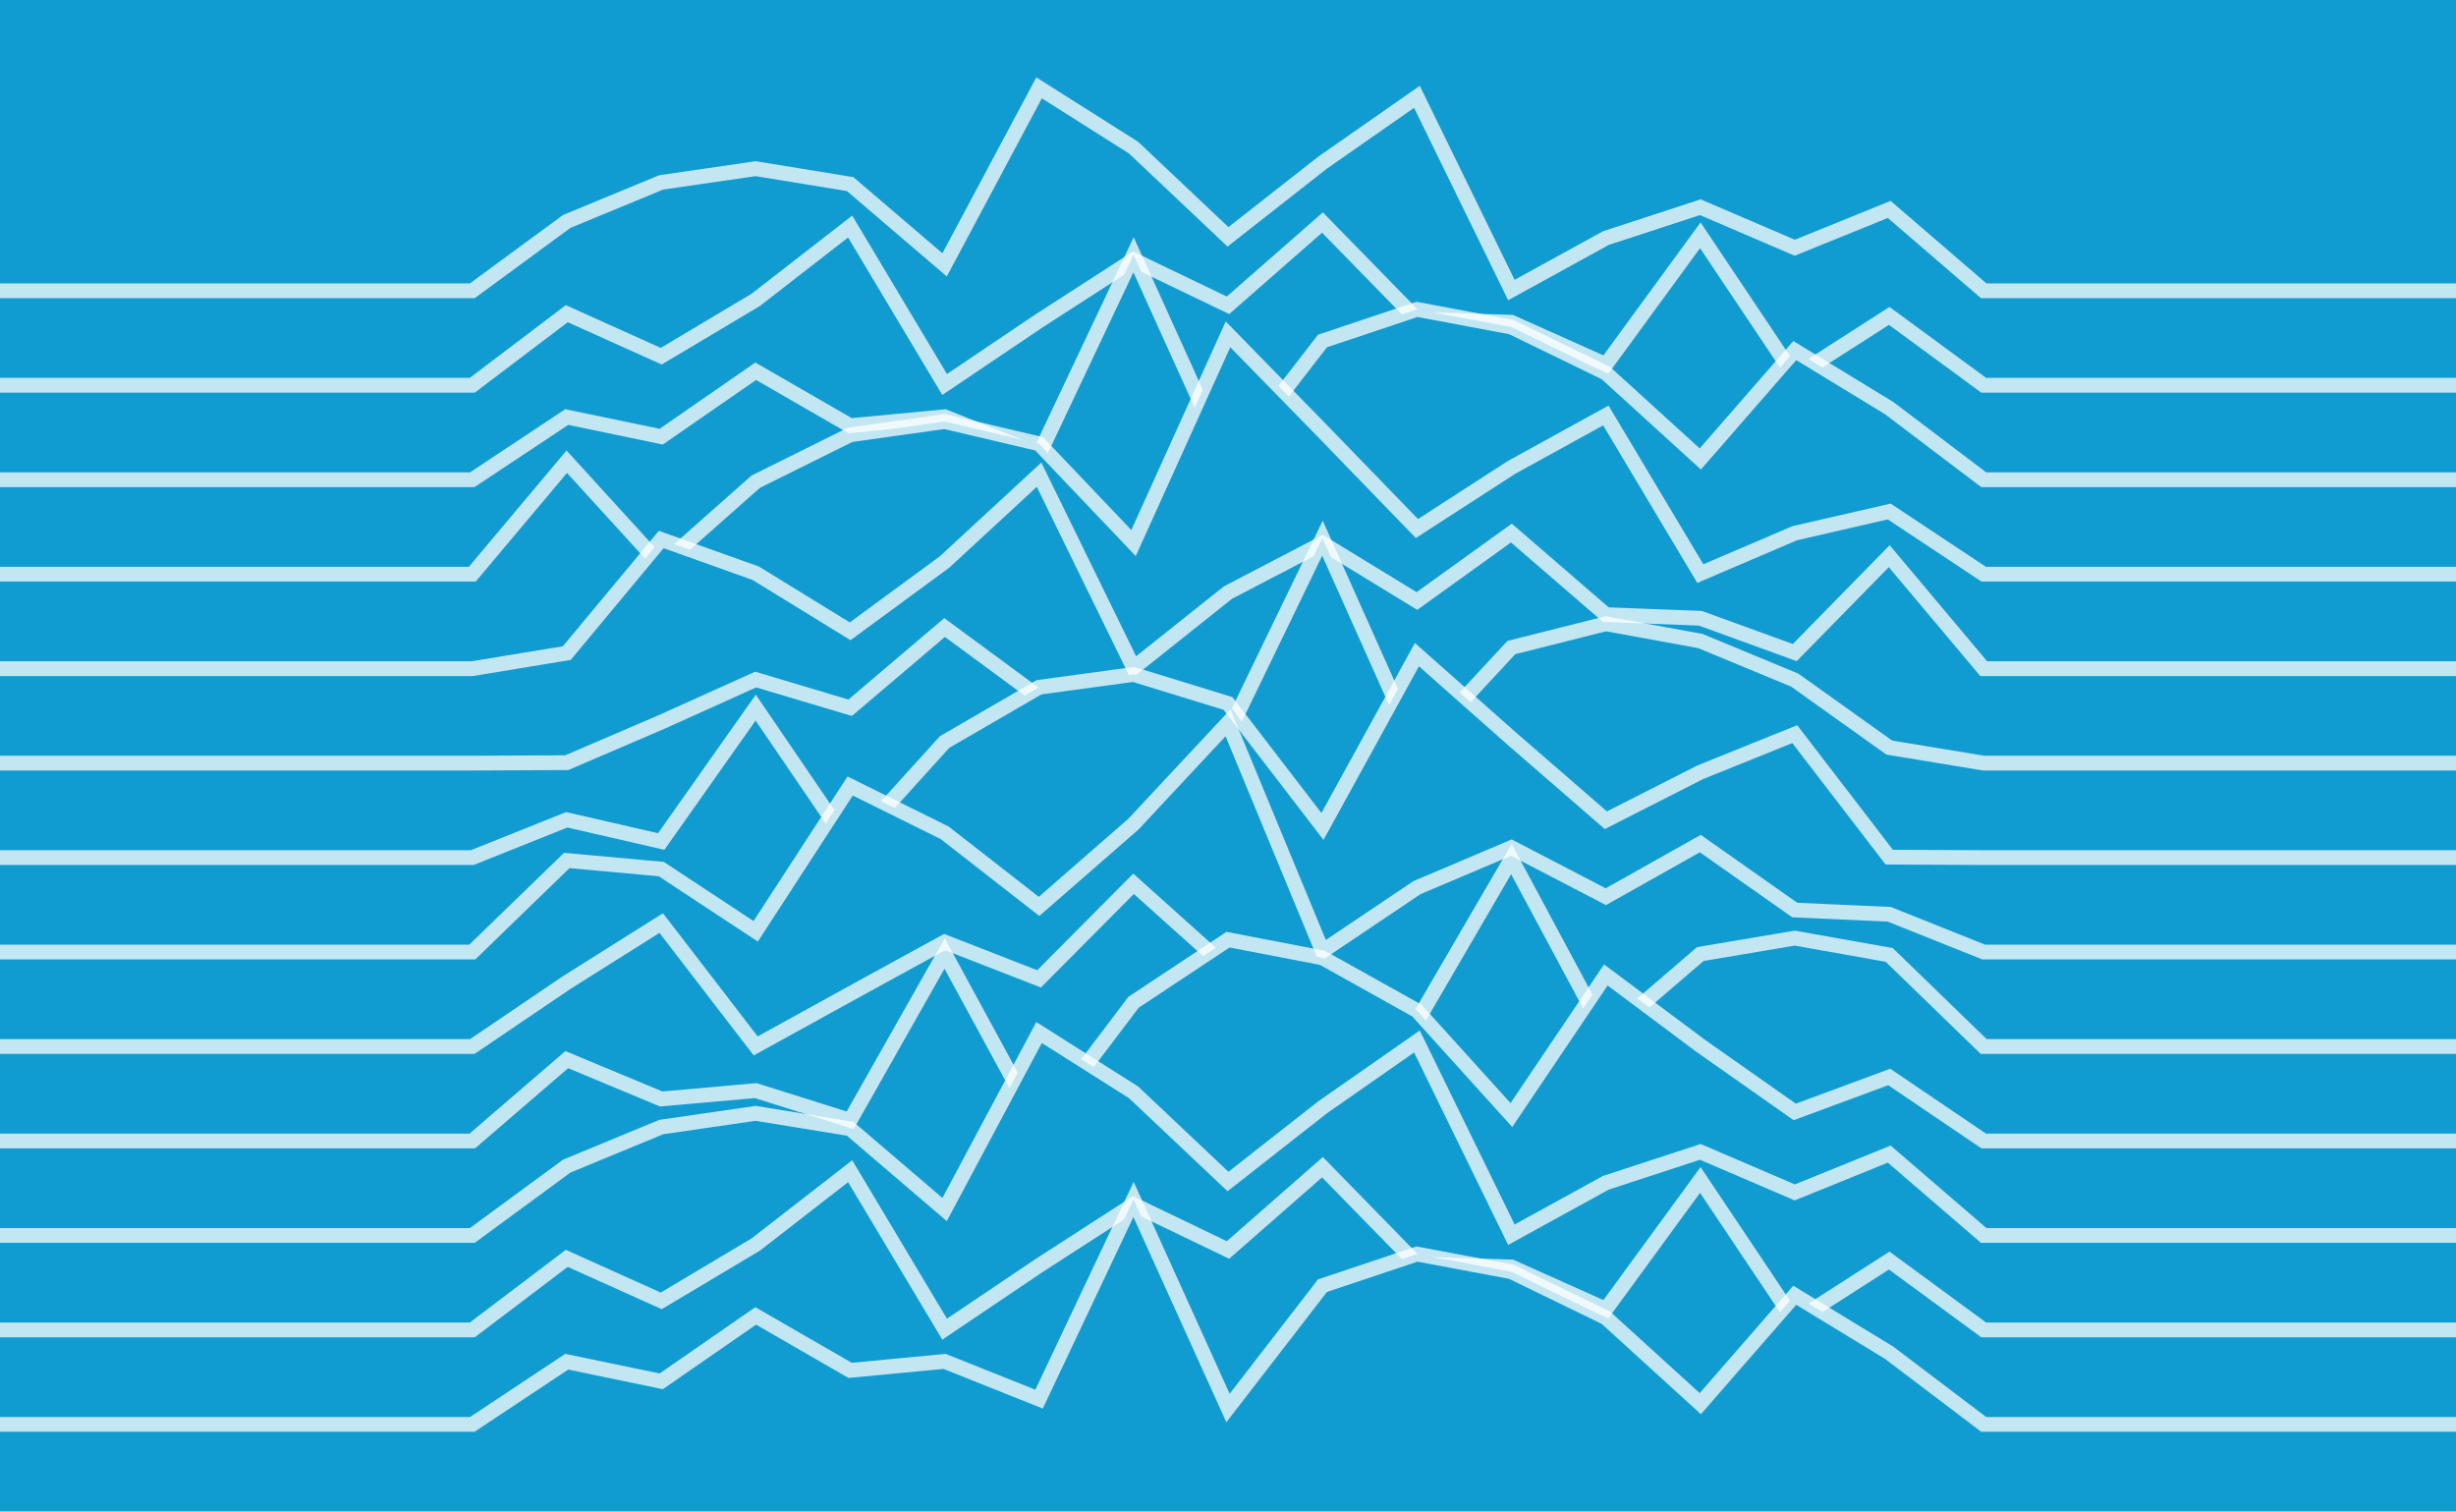
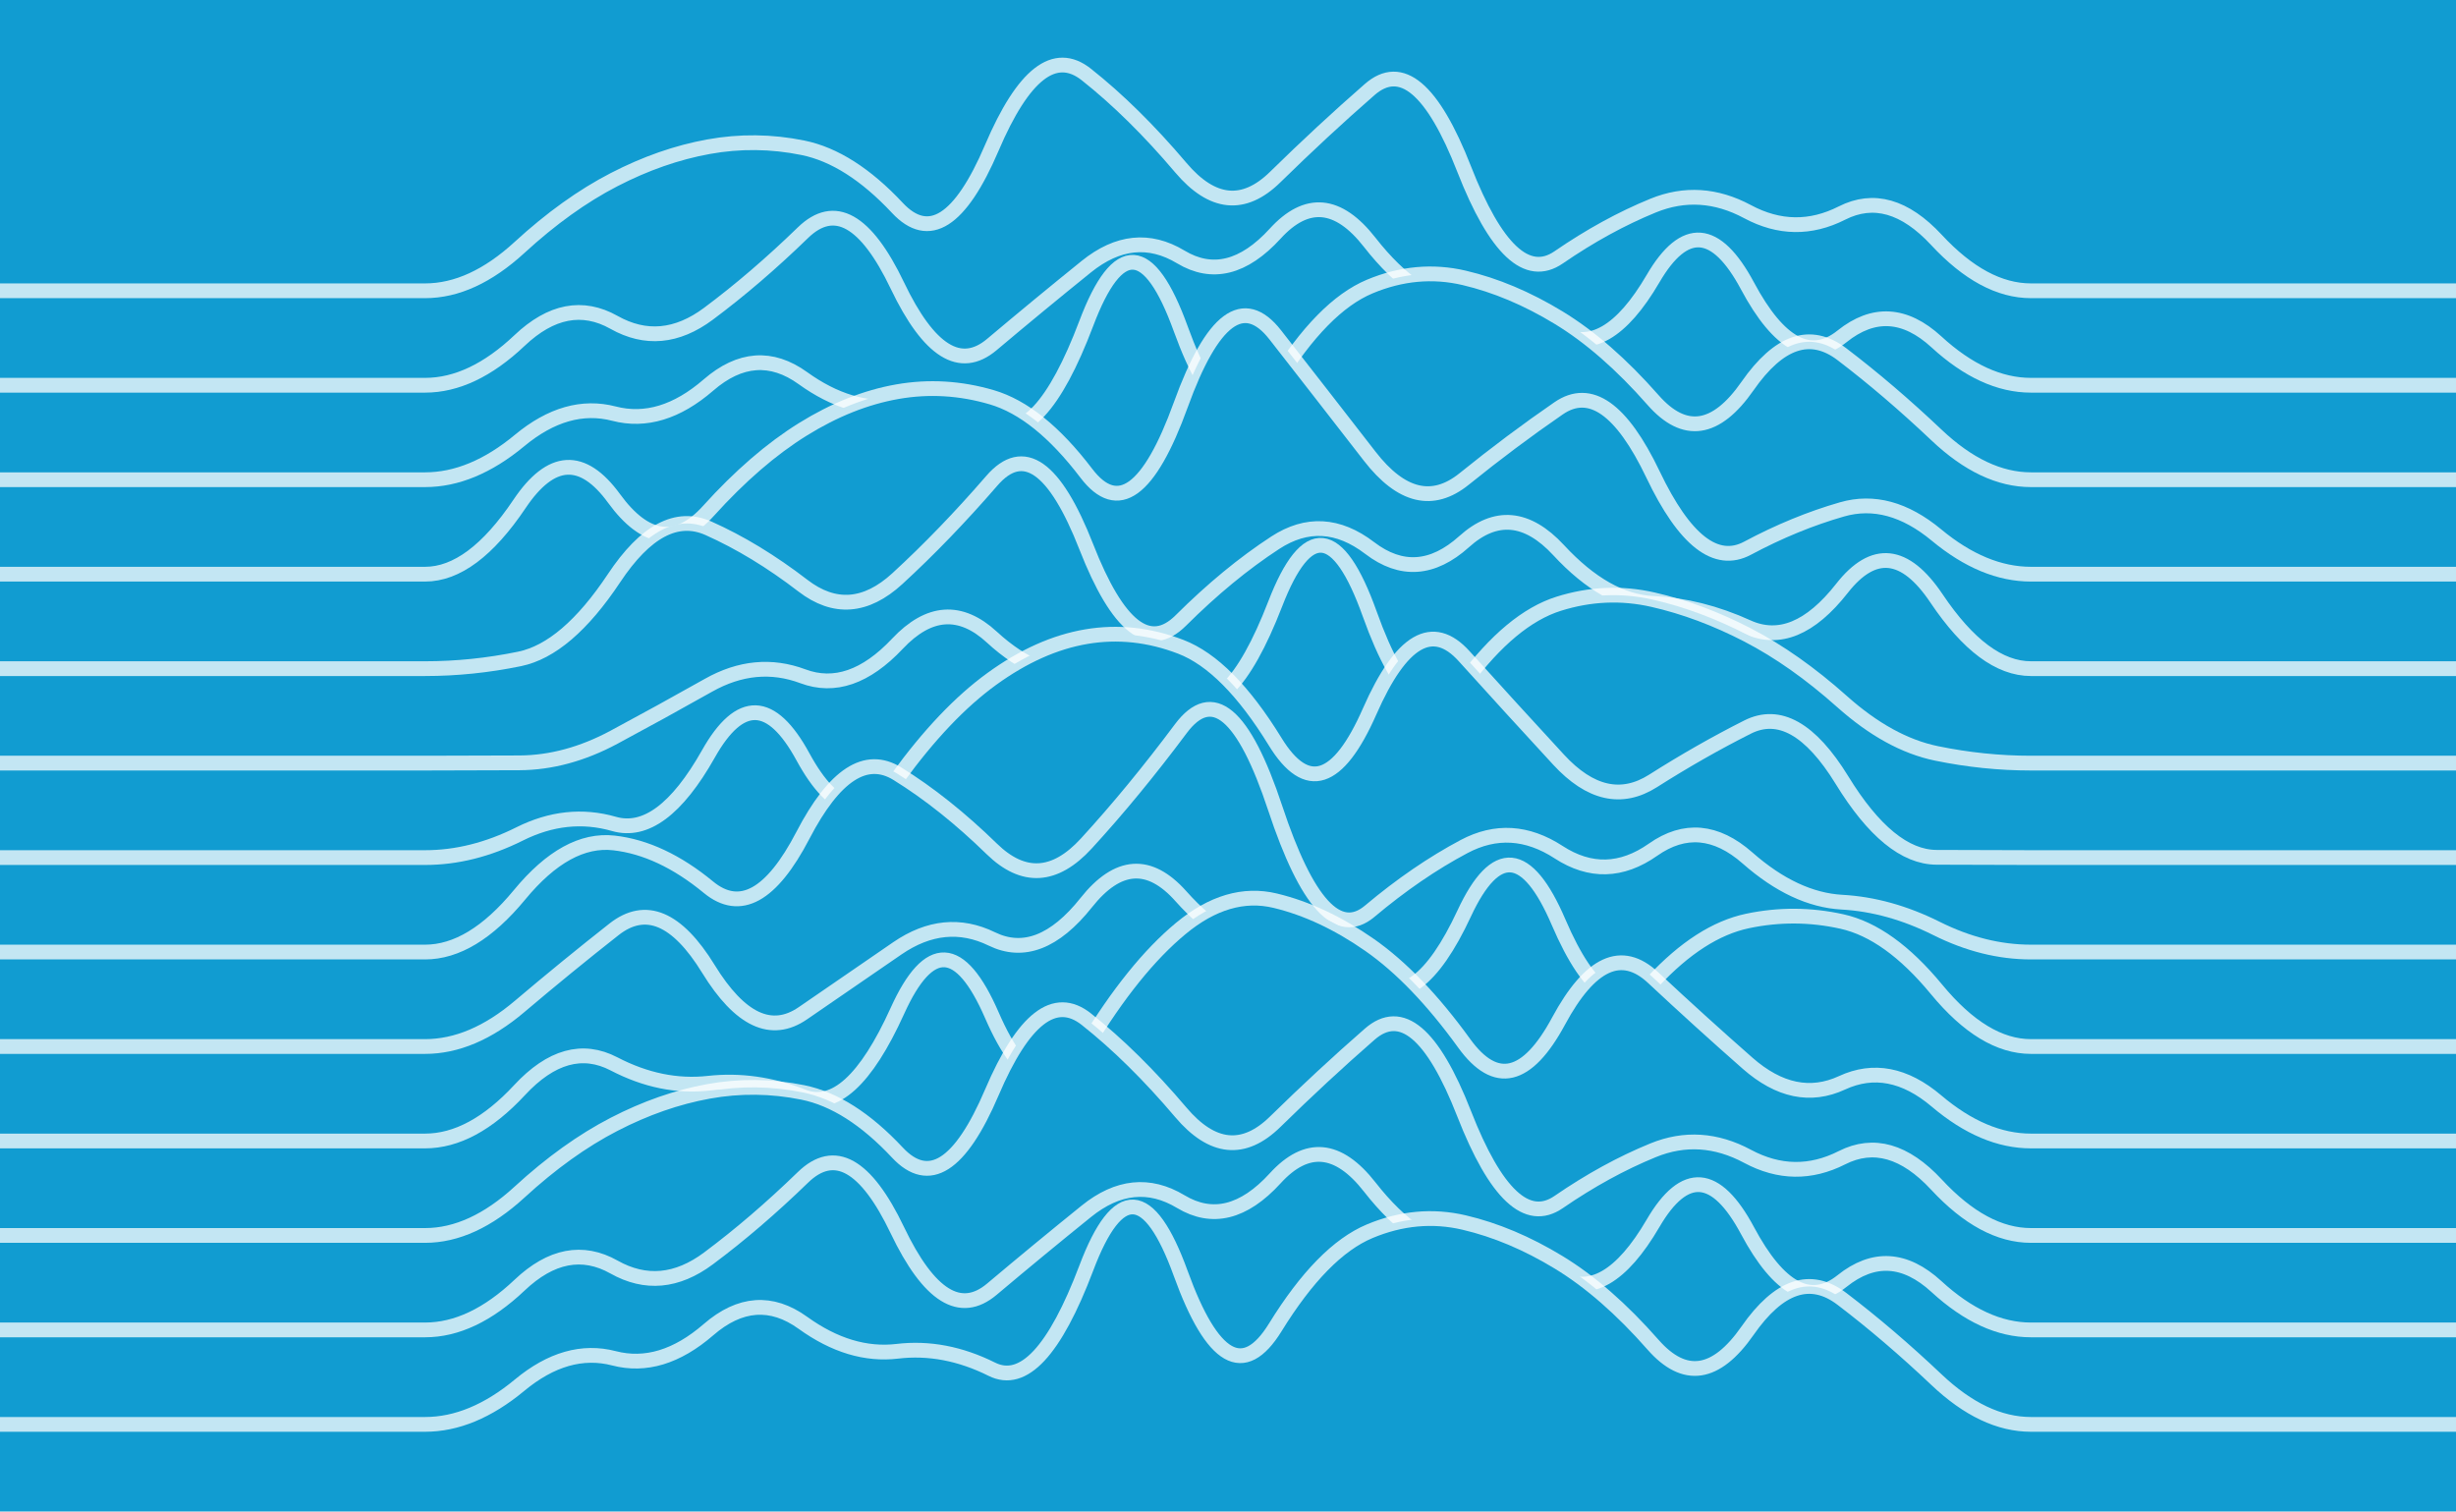
<svg xmlns="http://www.w3.org/2000/svg" height="256" width="416">
  <rect fill="rgb(17,156,209)" height="100%" width="100%" x="0" y="0" />
-   <path d="M 0 49.25 L 16 49.25 L 32 49.25 L 48 49.25 L 64 49.25 L 80 49.25 L 96 37.504 L 112 30.891 L 128 28.569 L 144 31.179 L 160 44.858 L 176 14.878 L 192 25.005 L 208 40.114 L 224 27.565 L 240 16.397 L 256 49.125 L 272 40.328 L 288 35.095 L 304 41.959 L 320 35.471 L 336 49.25 L 352 49.25 L 368 49.25 L 384 49.25 L 400 49.25 L 416 49.25" fill="rgb(17,156,209)" stroke="#FFF" stroke-opacity="0.75" stroke-width="2.5" />
-   <path d="M 0 65.25 L 16 65.25 L 32 65.25 L 48 65.25 L 64 65.25 L 80 65.25 L 96 53.128 L 112 60.331 L 128 50.794 L 144 38.37 L 160 65.125 L 176 54.345 L 192 44.017 L 208 51.71 L 224 37.692 L 240 54.069 L 256 54.583 L 272 61.749 L 288 39.851 L 304 63.757 L 320 53.504 L 336 65.25 L 352 65.25 L 368 65.25 L 384 65.25 L 400 65.25 L 416 65.25" fill="rgb(17,156,209)" stroke="#FFF" stroke-opacity="0.75" stroke-width="2.5" />
-   <path d="M 0 81.25 L 16 81.25 L 32 81.25 L 48 81.25 L 64 81.25 L 80 81.25 L 96 70.634 L 112 73.959 L 128 62.878 L 144 72.102 L 160 70.583 L 176 76.971 L 192 43.151 L 208 78.477 L 224 57.758 L 240 52.4 L 256 55.399 L 272 63.179 L 288 77.736 L 304 59.377 L 320 69.128 L 336 81.25 L 352 81.25 L 368 81.25 L 384 81.25 L 400 81.25 L 416 81.25" fill="rgb(17,156,209)" stroke="#FFF" stroke-opacity="0.75" stroke-width="2.5" />
-   <path d="M 0 97.25 L 16 97.25 L 32 97.25 L 48 97.25 L 64 97.25 L 80 97.25 L 96 78.201 L 112 95.757 L 128 81.589 L 144 73.645 L 160 71.399 L 176 75.164 L 192 91.979 L 208 56.629 L 224 73.005 L 240 89.52 L 256 79.179 L 272 70.37 L 288 97.15 L 304 90.31 L 320 86.634 L 336 97.25 L 352 97.25 L 368 97.25 L 384 97.25 L 400 97.25 L 416 97.25" fill="rgb(17,156,209)" stroke="#FFF" stroke-opacity="0.75" stroke-width="2.5" />
-   <path d="M 0 113.25 L 16 113.25 L 32 113.25 L 48 113.25 L 64 113.25 L 80 113.25 L 96 110.615 L 112 91.377 L 128 97.087 L 144 106.925 L 160 95.179 L 176 80.397 L 192 113.099 L 208 100.362 L 224 92.017 L 240 101.793 L 256 90.285 L 272 104.102 L 288 104.717 L 304 110.527 L 320 94.201 L 336 113.25 L 352 113.25 L 368 113.25 L 384 113.25 L 400 113.25 L 416 113.25" fill="rgb(17,156,209)" stroke="#FFF" stroke-opacity="0.75" stroke-width="2.5" />
-   <path d="M 0 129.25 L 16 129.25 L 32 129.25 L 48 129.25 L 64 129.25 L 80 129.25 L 96 129.175 L 112 122.31 L 128 115.095 L 144 119.876 L 160 106.285 L 176 118.069 L 192 116.45 L 208 124.193 L 224 91.151 L 240 126.903 L 256 109.674 L 272 105.645 L 288 108.569 L 304 115.195 L 320 126.615 L 336 129.25 L 352 129.25 L 368 129.25 L 384 129.25 L 400 129.25 L 416 129.25" fill="rgb(17,156,209)" stroke="#FFF" stroke-opacity="0.75" stroke-width="2.5" />
-   <path d="M 0 145.25 L 16 145.25 L 32 145.25 L 48 145.25 L 64 145.25 L 80 145.25 L 96 138.85 L 112 142.527 L 128 119.851 L 144 143.33 L 160 125.674 L 176 116.4 L 192 114.229 L 208 119.148 L 224 139.979 L 240 110.878 L 256 125.046 L 272 138.925 L 288 130.794 L 304 124.343 L 320 145.175 L 336 145.25 L 352 145.25 L 368 145.25 L 384 145.25 L 400 145.25 L 416 145.25" fill="rgb(17,156,209)" stroke="#FFF" stroke-opacity="0.75" stroke-width="2.5" />
-   <path d="M 0 161.25 L 16 161.25 L 32 161.25 L 48 161.25 L 64 161.25 L 80 161.25 L 96 145.739 L 112 147.195 L 128 157.736 L 144 133.128 L 160 141.046 L 176 153.52 L 192 139.565 L 208 122.423 L 224 161.099 L 240 150.345 L 256 143.556 L 272 151.876 L 288 142.878 L 304 154.135 L 320 154.85 L 336 161.25 L 352 161.25 L 368 161.25 L 384 161.25 L 400 161.25 L 416 161.25" fill="rgb(17,156,209)" stroke="#FFF" stroke-opacity="0.75" stroke-width="2.5" />
-   <path d="M 0 177.25 L 16 177.25 L 32 177.25 L 48 177.25 L 64 177.25 L 80 177.25 L 96 166.408 L 112 156.343 L 128 177.15 L 144 168.328 L 160 159.556 L 176 165.793 L 192 149.692 L 208 164.036 L 224 164.45 L 240 172.971 L 256 145.501 L 272 175.33 L 288 161.589 L 304 158.891 L 320 161.739 L 336 177.25 L 352 177.25 L 368 177.25 L 384 177.25 L 400 177.25 L 416 177.25" fill="rgb(17,156,209)" stroke="#FFF" stroke-opacity="0.75" stroke-width="2.5" />
-   <path d="M 0 193.25 L 16 193.25 L 32 193.25 L 48 193.25 L 64 193.25 L 80 193.25 L 96 179.471 L 112 186.135 L 128 184.717 L 144 189.749 L 160 161.501 L 176 190.903 L 192 169.758 L 208 159.154 L 224 162.229 L 240 171.164 L 256 188.858 L 272 165.128 L 288 177.087 L 304 188.331 L 320 182.408 L 336 193.25 L 352 193.25 L 368 193.25 L 384 193.25 L 400 193.25 L 416 193.25" fill="rgb(17,156,209)" stroke="#FFF" stroke-opacity="0.75" stroke-width="2.5" />
-   <path d="M 0 209.25 L 16 209.25 L 32 209.25 L 48 209.25 L 64 209.25 L 80 209.25 L 96 197.504 L 112 190.891 L 128 188.569 L 144 191.179 L 160 204.858 L 176 174.878 L 192 185.005 L 208 200.114 L 224 187.565 L 240 176.397 L 256 209.125 L 272 200.328 L 288 195.095 L 304 201.959 L 320 195.471 L 336 209.25 L 352 209.25 L 368 209.25 L 384 209.25 L 400 209.25 L 416 209.25" fill="rgb(17,156,209)" stroke="#FFF" stroke-opacity="0.75" stroke-width="2.5" />
-   <path d="M 0 225.25 L 16 225.25 L 32 225.25 L 48 225.25 L 64 225.25 L 80 225.25 L 96 213.128 L 112 220.331 L 128 210.794 L 144 198.37 L 160 225.125 L 176 214.345 L 192 204.017 L 208 211.71 L 224 197.692 L 240 214.069 L 256 214.583 L 272 221.749 L 288 199.851 L 304 223.757 L 320 213.504 L 336 225.25 L 352 225.25 L 368 225.25 L 384 225.25 L 400 225.25 L 416 225.25" fill="rgb(17,156,209)" stroke="#FFF" stroke-opacity="0.75" stroke-width="2.5" />
-   <path d="M 0 241.25 L 16 241.25 L 32 241.25 L 48 241.25 L 64 241.25 L 80 241.25 L 96 230.634 L 112 233.959 L 128 222.878 L 144 232.102 L 160 230.583 L 176 236.971 L 192 203.151 L 208 238.477 L 224 217.758 L 240 212.4 L 256 215.399 L 272 223.179 L 288 237.736 L 304 219.377 L 320 229.128 L 336 241.25 L 352 241.25 L 368 241.25 L 384 241.25 L 400 241.25 L 416 241.25" fill="rgb(17,156,209)" stroke="#FFF" stroke-opacity="0.75" stroke-width="2.5" />
+   <path d="M 0 49.25 Q 0 49.25 8 49.25 Q 16 49.25 24 49.25 Q 32 49.25 40 49.25 Q 48 49.25 56 49.25 Q 64 49.25 72 49.25 Q 80 49.25 88 41.909 Q 96 34.568 104 30.434 Q 112 26.301 120 24.85 Q 128 23.399 136 25.03 Q 144 26.662 152 35.211 Q 160 43.76 168 25.023 Q 176 6.285 184 12.615 Q 192 18.944 200 28.387 Q 208 37.83 216 29.987 Q 224 22.144 232 15.164 Q 240 8.183 248 28.638 Q 256 49.093 264 43.595 Q 272 38.097 280 34.826 Q 288 31.556 296 35.846 Q 304 40.136 312 36.081 Q 320 32.026 328 40.638 Q 336 49.25 344 49.25 Q 352 49.25 360 49.25 Q 368 49.25 376 49.25 Q 384 49.25 392 49.25 Q 400 49.25 408 49.25 Q 416 49.25 416 49.25" fill="rgb(17,156,209)" stroke="#FFF" stroke-opacity="0.75" stroke-width="2.5" />
+   <path d="M 0 65.25 Q 0 65.25 8 65.25 Q 16 65.25 24 65.25 Q 32 65.25 40 65.25 Q 48 65.25 56 65.25 Q 64 65.25 72 65.25 Q 80 65.25 88 57.674 Q 96 50.097 104 54.599 Q 112 59.101 120 53.14 Q 128 47.179 136 39.415 Q 144 31.65 152 48.372 Q 160 65.093 168 58.356 Q 176 51.619 184 45.164 Q 192 38.709 200 43.517 Q 208 48.325 216 39.564 Q 224 30.803 232 41.038 Q 240 51.274 248 51.595 Q 256 51.917 264 56.395 Q 272 60.874 280 47.187 Q 288 33.501 296 48.442 Q 304 63.383 312 56.975 Q 320 50.568 328 57.909 Q 336 65.25 344 65.25 Q 352 65.25 360 65.25 Q 368 65.25 376 65.25 Q 384 65.25 392 65.25 Q 400 65.25 408 65.25 Q 416 65.25 416 65.25" fill="rgb(17,156,209)" stroke="#FFF" stroke-opacity="0.75" stroke-width="2.5" />
+   <path d="M 0 81.25 Q 0 81.25 8 81.25 Q 16 81.25 24 81.25 Q 32 81.25 40 81.25 Q 48 81.25 56 81.25 Q 64 81.25 72 81.25 Q 80 81.25 88 74.615 Q 96 67.979 104 70.058 Q 112 72.136 120 65.211 Q 128 58.285 136 64.05 Q 144 69.815 152 68.866 Q 160 67.917 168 71.909 Q 176 75.901 184 54.764 Q 192 33.626 200 55.705 Q 208 77.783 216 64.834 Q 224 51.885 232 48.536 Q 240 45.187 248 47.062 Q 256 48.936 264 53.799 Q 272 58.662 280 67.76 Q 288 76.858 296 65.383 Q 304 53.909 312 60.003 Q 320 66.097 328 73.674 Q 336 81.25 344 81.25 Q 352 81.25 360 81.25 Q 368 81.25 376 81.25 Q 384 81.25 392 81.25 Q 400 81.25 408 81.25 Q 416 81.25 416 81.25" fill="rgb(17,156,209)" stroke="#FFF" stroke-opacity="0.75" stroke-width="2.5" />
+   <path d="M 0 97.25 Q 0 97.25 8 97.25 Q 16 97.25 24 97.25 Q 32 97.25 40 97.25 Q 48 97.25 56 97.25 Q 64 97.25 72 97.25 Q 80 97.25 88 85.344 Q 96 73.438 104 84.411 Q 112 95.383 120 86.528 Q 128 77.674 136 72.709 Q 144 67.744 152 66.34 Q 160 64.936 168 67.289 Q 176 69.642 184 80.152 Q 192 90.662 200 68.568 Q 208 46.474 216 56.709 Q 224 66.944 232 77.266 Q 240 87.587 248 81.125 Q 256 74.662 264 69.156 Q 272 63.65 280 80.387 Q 288 97.125 296 92.85 Q 304 88.575 312 86.277 Q 320 83.979 328 90.615 Q 336 97.25 344 97.25 Q 352 97.25 360 97.25 Q 368 97.25 376 97.25 Q 384 97.25 392 97.25 Q 400 97.25 408 97.25 Q 416 97.25 416 97.25" fill="rgb(17,156,209)" stroke="#FFF" stroke-opacity="0.75" stroke-width="2.5" />
+   <path d="M 0 113.25 Q 0 113.25 8 113.25 Q 16 113.25 24 113.25 Q 32 113.25 40 113.25 Q 48 113.25 56 113.25 Q 64 113.25 72 113.25 Q 80 113.25 88 111.603 Q 96 109.956 104 97.932 Q 112 85.909 120 89.477 Q 128 93.046 136 99.195 Q 144 105.344 152 98.003 Q 160 90.662 168 81.423 Q 176 72.183 184 92.623 Q 192 113.062 200 105.101 Q 208 97.14 216 91.925 Q 224 86.709 232 92.819 Q 240 98.928 248 91.736 Q 256 84.544 264 93.179 Q 272 101.815 280 102.199 Q 288 102.583 296 106.215 Q 304 109.846 312 99.642 Q 320 89.438 328 101.344 Q 336 113.25 344 113.25 Q 352 113.25 360 113.25 Q 368 113.25 376 113.25 Q 384 113.25 392 113.25 Q 400 113.25 408 113.25 Q 416 113.25 416 113.25" fill="rgb(17,156,209)" stroke="#FFF" stroke-opacity="0.75" stroke-width="2.5" />
+   <path d="M 0 129.25 Q 0 129.25 8 129.25 Q 16 129.25 24 129.25 Q 32 129.25 40 129.25 Q 48 129.25 56 129.25 Q 64 129.25 72 129.25 Q 80 129.25 88 129.203 Q 96 129.156 104 124.866 Q 112 120.575 120 116.066 Q 128 111.556 136 114.544 Q 144 117.532 152 109.038 Q 160 100.544 168 107.909 Q 176 115.274 184 114.262 Q 192 113.25 200 118.089 Q 208 122.928 216 102.277 Q 224 81.626 232 103.972 Q 240 126.317 248 115.548 Q 256 104.779 264 102.262 Q 272 99.744 280 101.572 Q 288 103.399 296 107.54 Q 304 111.681 312 118.819 Q 320 125.956 328 127.603 Q 336 129.25 344 129.25 Q 352 129.25 360 129.25 Q 368 129.25 376 129.25 Q 384 129.25 392 129.25 Q 400 129.25 408 129.25 Q 416 129.25 416 129.25" fill="rgb(17,156,209)" stroke="#FFF" stroke-opacity="0.75" stroke-width="2.5" />
+   <path d="M 0 145.25 Q 0 145.25 8 145.25 Q 16 145.25 24 145.25 Q 32 145.25 40 145.25 Q 48 145.25 56 145.25 Q 64 145.25 72 145.25 Q 80 145.25 88 141.25 Q 96 137.25 104 139.548 Q 112 141.846 120 127.674 Q 128 113.501 136 128.175 Q 144 142.85 152 131.815 Q 160 120.779 168 114.983 Q 176 109.187 184 107.83 Q 192 106.474 200 109.548 Q 208 112.623 216 125.642 Q 224 138.662 232 120.474 Q 240 102.285 248 111.14 Q 256 119.995 264 128.67 Q 272 137.344 280 132.262 Q 288 127.179 296 123.148 Q 304 119.117 312 132.136 Q 320 145.156 328 145.203 Q 336 145.25 344 145.25 Q 352 145.25 360 145.25 Q 368 145.25 376 145.25 Q 384 145.25 392 145.25 Q 400 145.25 408 145.25 Q 416 145.25 416 145.25" fill="rgb(17,156,209)" stroke="#FFF" stroke-opacity="0.75" stroke-width="2.5" />
+   <path d="M 0 161.25 Q 0 161.25 8 161.25 Q 16 161.25 24 161.25 Q 32 161.25 40 161.25 Q 48 161.25 56 161.25 Q 64 161.25 72 161.25 Q 80 161.25 88 151.556 Q 96 141.862 104 142.772 Q 112 143.681 120 150.27 Q 128 156.858 136 141.477 Q 144 126.097 152 131.046 Q 160 135.995 168 143.791 Q 176 151.587 184 142.866 Q 192 134.144 200 123.43 Q 208 112.717 216 136.889 Q 224 161.062 232 154.34 Q 240 147.619 248 143.375 Q 256 139.132 264 144.332 Q 272 149.532 280 143.909 Q 288 138.285 296 145.321 Q 304 152.356 312 152.803 Q 320 153.25 328 157.25 Q 336 161.25 344 161.25 Q 352 161.25 360 161.25 Q 368 161.25 376 161.25 Q 384 161.25 392 161.25 Q 400 161.25 408 161.25 Q 416 161.25 416 161.25" fill="rgb(17,156,209)" stroke="#FFF" stroke-opacity="0.75" stroke-width="2.5" />
+   <path d="M 0 177.25 Q 0 177.25 8 177.25 Q 16 177.25 24 177.25 Q 32 177.25 40 177.25 Q 48 177.25 56 177.25 Q 64 177.25 72 177.25 Q 80 177.25 88 170.474 Q 96 163.697 104 157.407 Q 112 151.117 120 164.121 Q 128 177.125 136 171.611 Q 144 166.097 152 160.615 Q 160 155.132 168 159.03 Q 176 162.928 184 152.866 Q 192 142.803 200 151.768 Q 208 160.732 216 160.991 Q 224 161.25 232 166.576 Q 240 171.901 248 154.732 Q 256 137.564 264 156.207 Q 272 174.85 280 166.262 Q 288 157.674 296 155.987 Q 304 154.301 312 156.081 Q 320 157.862 328 167.556 Q 336 177.25 344 177.25 Q 352 177.25 360 177.25 Q 368 177.25 376 177.25 Q 384 177.25 392 177.25 Q 400 177.25 408 177.25 Q 416 177.25 416 177.25" fill="rgb(17,156,209)" stroke="#FFF" stroke-opacity="0.75" stroke-width="2.5" />
+   <path d="M 0 193.25 Q 0 193.25 8 193.25 Q 16 193.25 24 193.25 Q 32 193.25 40 193.25 Q 48 193.25 56 193.25 Q 64 193.25 72 193.25 Q 80 193.25 88 184.638 Q 96 176.026 104 180.191 Q 112 184.356 120 183.47 Q 128 182.583 136 185.728 Q 144 188.874 152 171.219 Q 160 153.564 168 171.94 Q 176 190.317 184 177.101 Q 192 163.885 200 157.258 Q 208 150.63 216 152.552 Q 224 154.474 232 160.058 Q 240 165.642 248 176.701 Q 256 187.76 264 172.928 Q 272 158.097 280 165.572 Q 288 173.046 296 180.074 Q 304 187.101 312 183.399 Q 320 179.697 328 186.474 Q 336 193.25 344 193.25 Q 352 193.25 360 193.25 Q 368 193.25 376 193.25 Q 384 193.25 392 193.25 Q 400 193.25 408 193.25 Q 416 193.25 416 193.25" fill="rgb(17,156,209)" stroke="#FFF" stroke-opacity="0.75" stroke-width="2.5" />
+   <path d="M 0 209.25 Q 0 209.25 8 209.25 Q 16 209.25 24 209.25 Q 32 209.25 40 209.25 Q 48 209.25 56 209.25 Q 64 209.25 72 209.25 Q 80 209.25 88 201.909 Q 96 194.568 104 190.434 Q 112 186.301 120 184.85 Q 128 183.399 136 185.03 Q 144 186.662 152 195.211 Q 160 203.76 168 185.023 Q 176 166.285 184 172.615 Q 192 178.944 200 188.387 Q 208 197.83 216 189.987 Q 224 182.144 232 175.164 Q 240 168.183 248 188.638 Q 256 209.093 264 203.595 Q 272 198.097 280 194.826 Q 288 191.556 296 195.846 Q 304 200.136 312 196.081 Q 320 192.026 328 200.638 Q 336 209.25 344 209.25 Q 352 209.25 360 209.25 Q 368 209.25 376 209.25 Q 384 209.25 392 209.25 Q 400 209.25 408 209.25 Q 416 209.25 416 209.25" fill="rgb(17,156,209)" stroke="#FFF" stroke-opacity="0.75" stroke-width="2.5" />
+   <path d="M 0 225.25 Q 0 225.25 8 225.25 Q 16 225.25 24 225.25 Q 32 225.25 40 225.25 Q 48 225.25 56 225.25 Q 64 225.25 72 225.25 Q 80 225.25 88 217.674 Q 96 210.097 104 214.599 Q 112 219.101 120 213.14 Q 128 207.179 136 199.415 Q 144 191.65 152 208.372 Q 160 225.093 168 218.356 Q 176 211.619 184 205.164 Q 192 198.709 200 203.517 Q 208 208.325 216 199.564 Q 224 190.803 232 201.038 Q 240 211.274 248 211.595 Q 256 211.917 264 216.395 Q 272 220.874 280 207.187 Q 288 193.501 296 208.442 Q 304 223.383 312 216.976 Q 320 210.568 328 217.909 Q 336 225.25 344 225.25 Q 352 225.25 360 225.25 Q 368 225.25 376 225.25 Q 384 225.25 392 225.25 Q 400 225.25 408 225.25 Q 416 225.25 416 225.25" fill="rgb(17,156,209)" stroke="#FFF" stroke-opacity="0.75" stroke-width="2.5" />
+   <path d="M 0 241.25 Q 0 241.25 8 241.25 Q 16 241.25 24 241.25 Q 32 241.25 40 241.25 Q 48 241.25 56 241.25 Q 64 241.25 72 241.25 Q 80 241.25 88 234.615 Q 96 227.979 104 230.058 Q 112 232.136 120 225.211 Q 128 218.285 136 224.05 Q 144 229.815 152 228.866 Q 160 227.917 168 231.909 Q 176 235.901 184 214.764 Q 192 193.626 200 215.705 Q 208 237.783 216 224.834 Q 224 211.885 232 208.536 Q 240 205.187 248 207.062 Q 256 208.936 264 213.799 Q 272 218.662 280 227.76 Q 288 236.858 296 225.383 Q 304 213.909 312 220.003 Q 320 226.097 328 233.674 Q 336 241.25 344 241.25 Q 352 241.25 360 241.25 Q 368 241.25 376 241.25 Q 384 241.25 392 241.25 Q 400 241.25 408 241.25 Q 416 241.25 416 241.25" fill="rgb(17,156,209)" stroke="#FFF" stroke-opacity="0.75" stroke-width="2.5" />
</svg>
